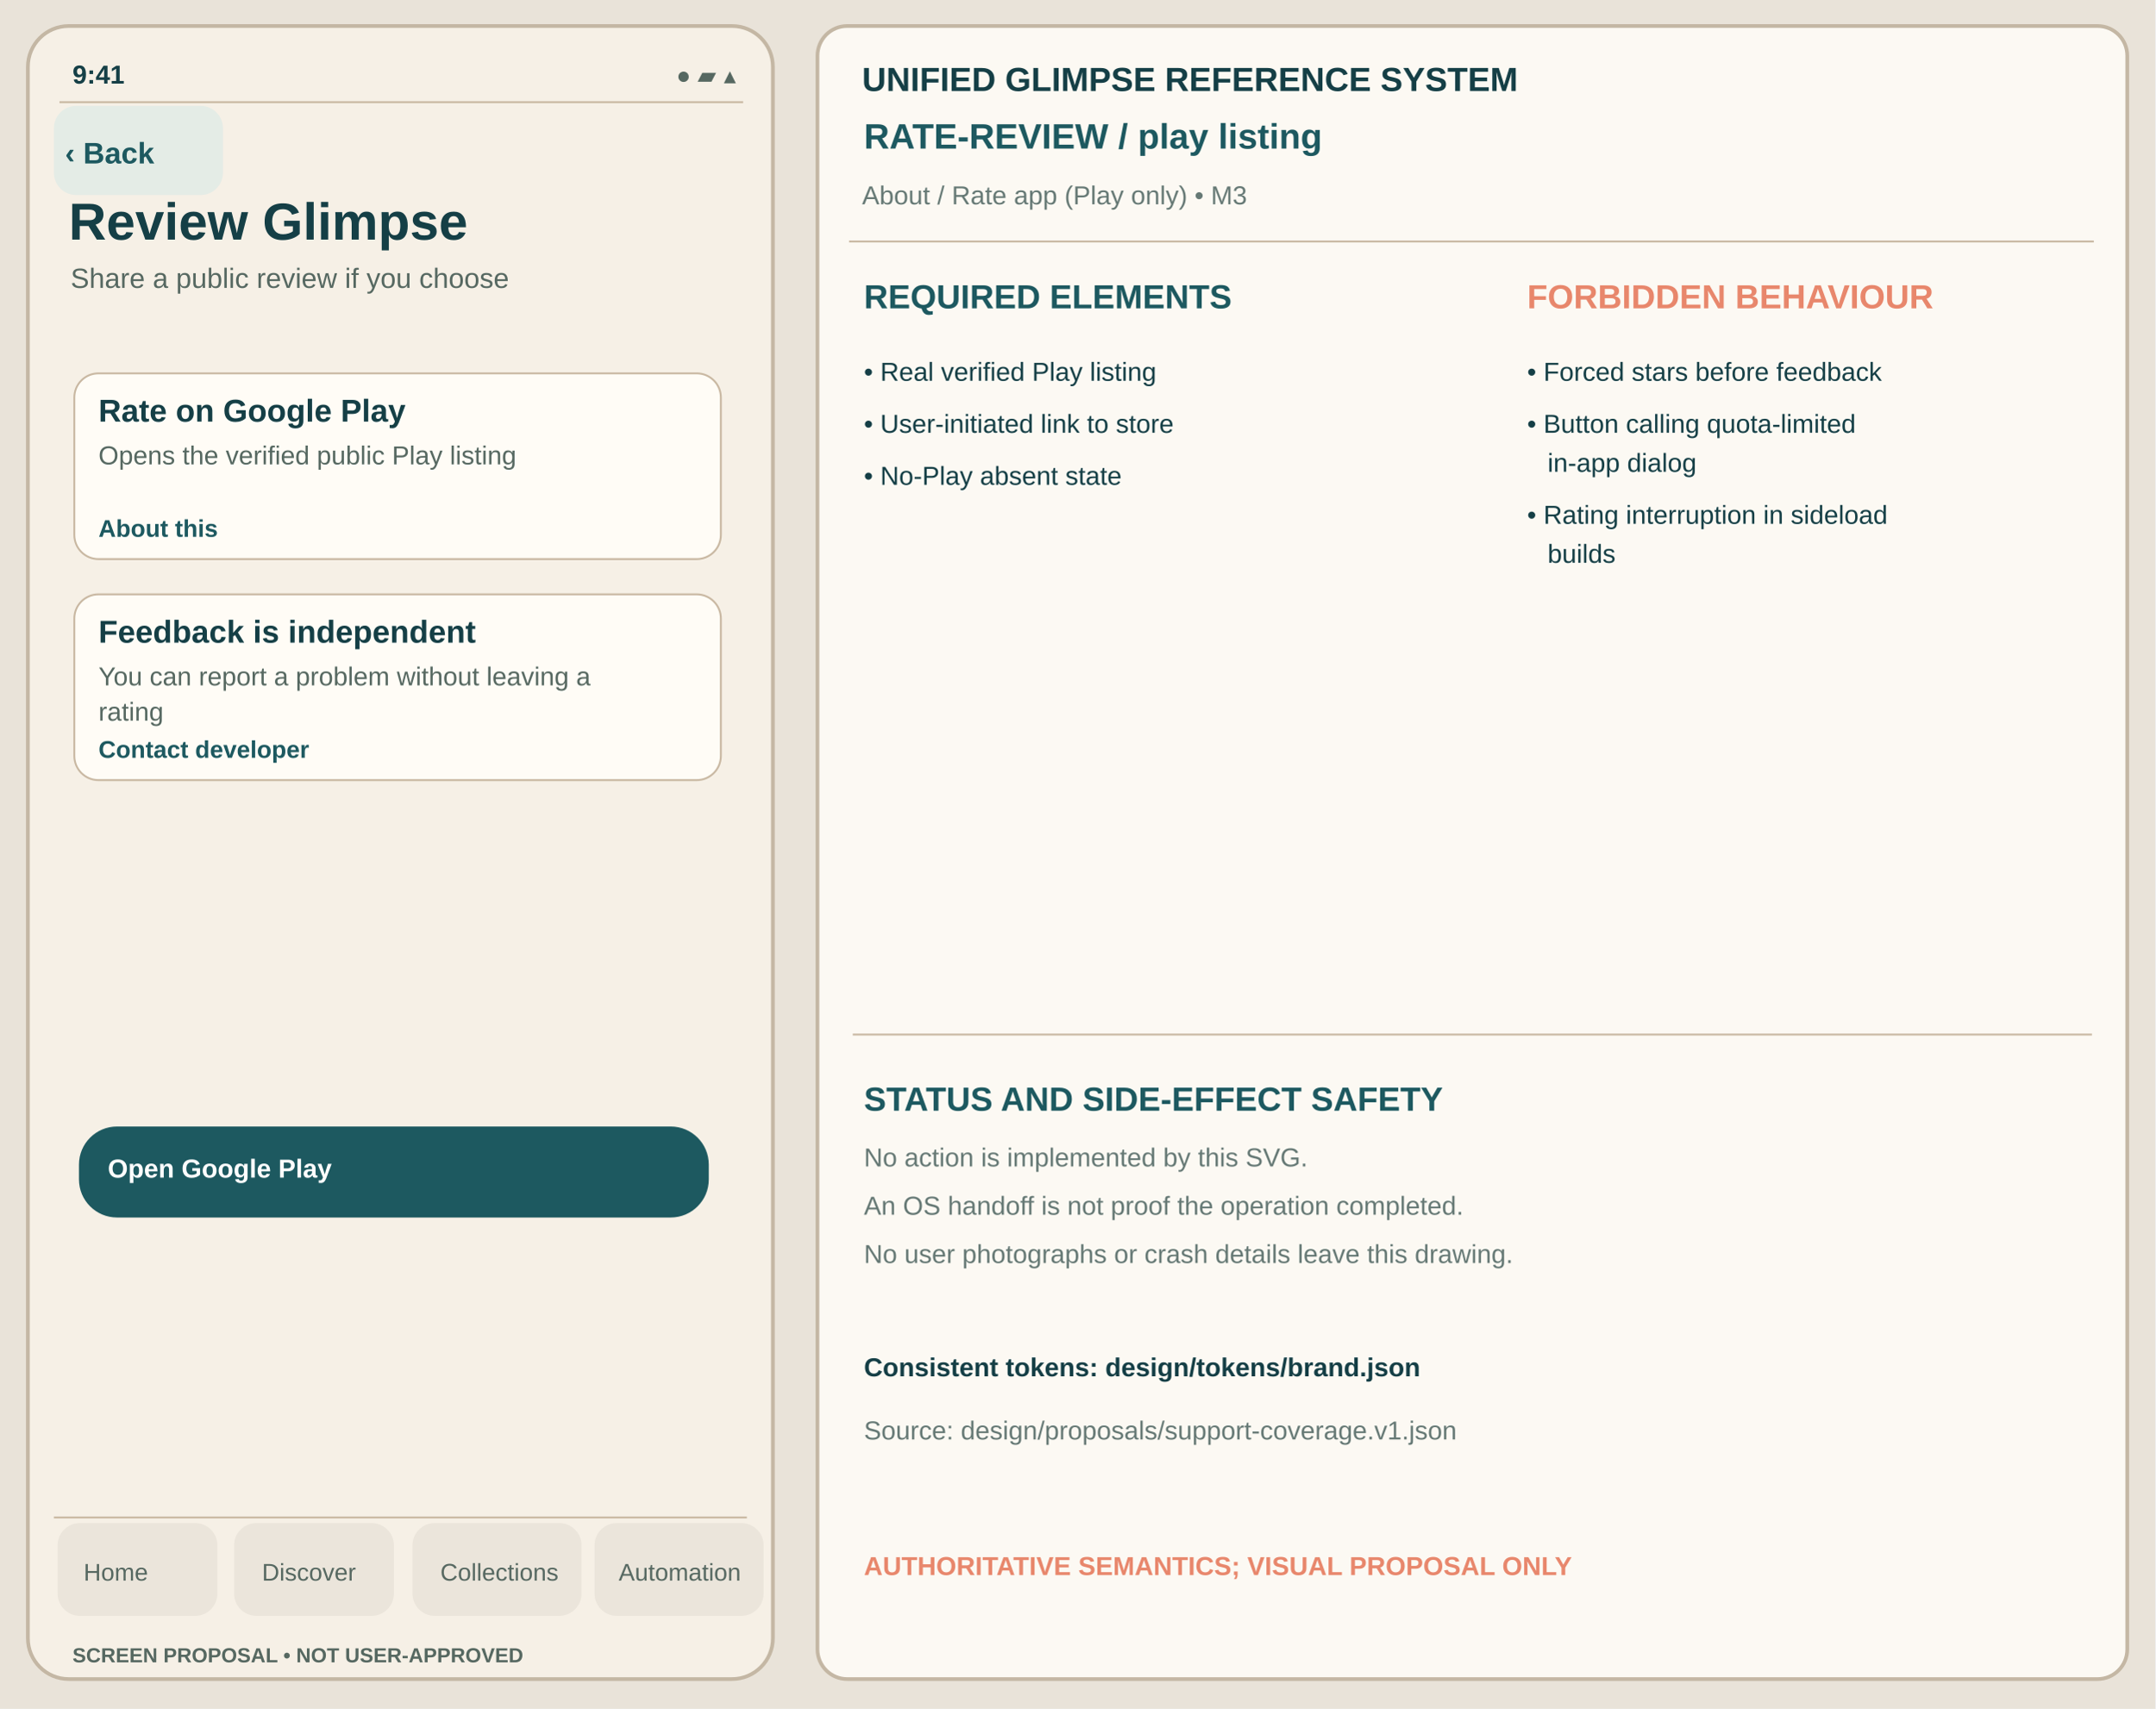
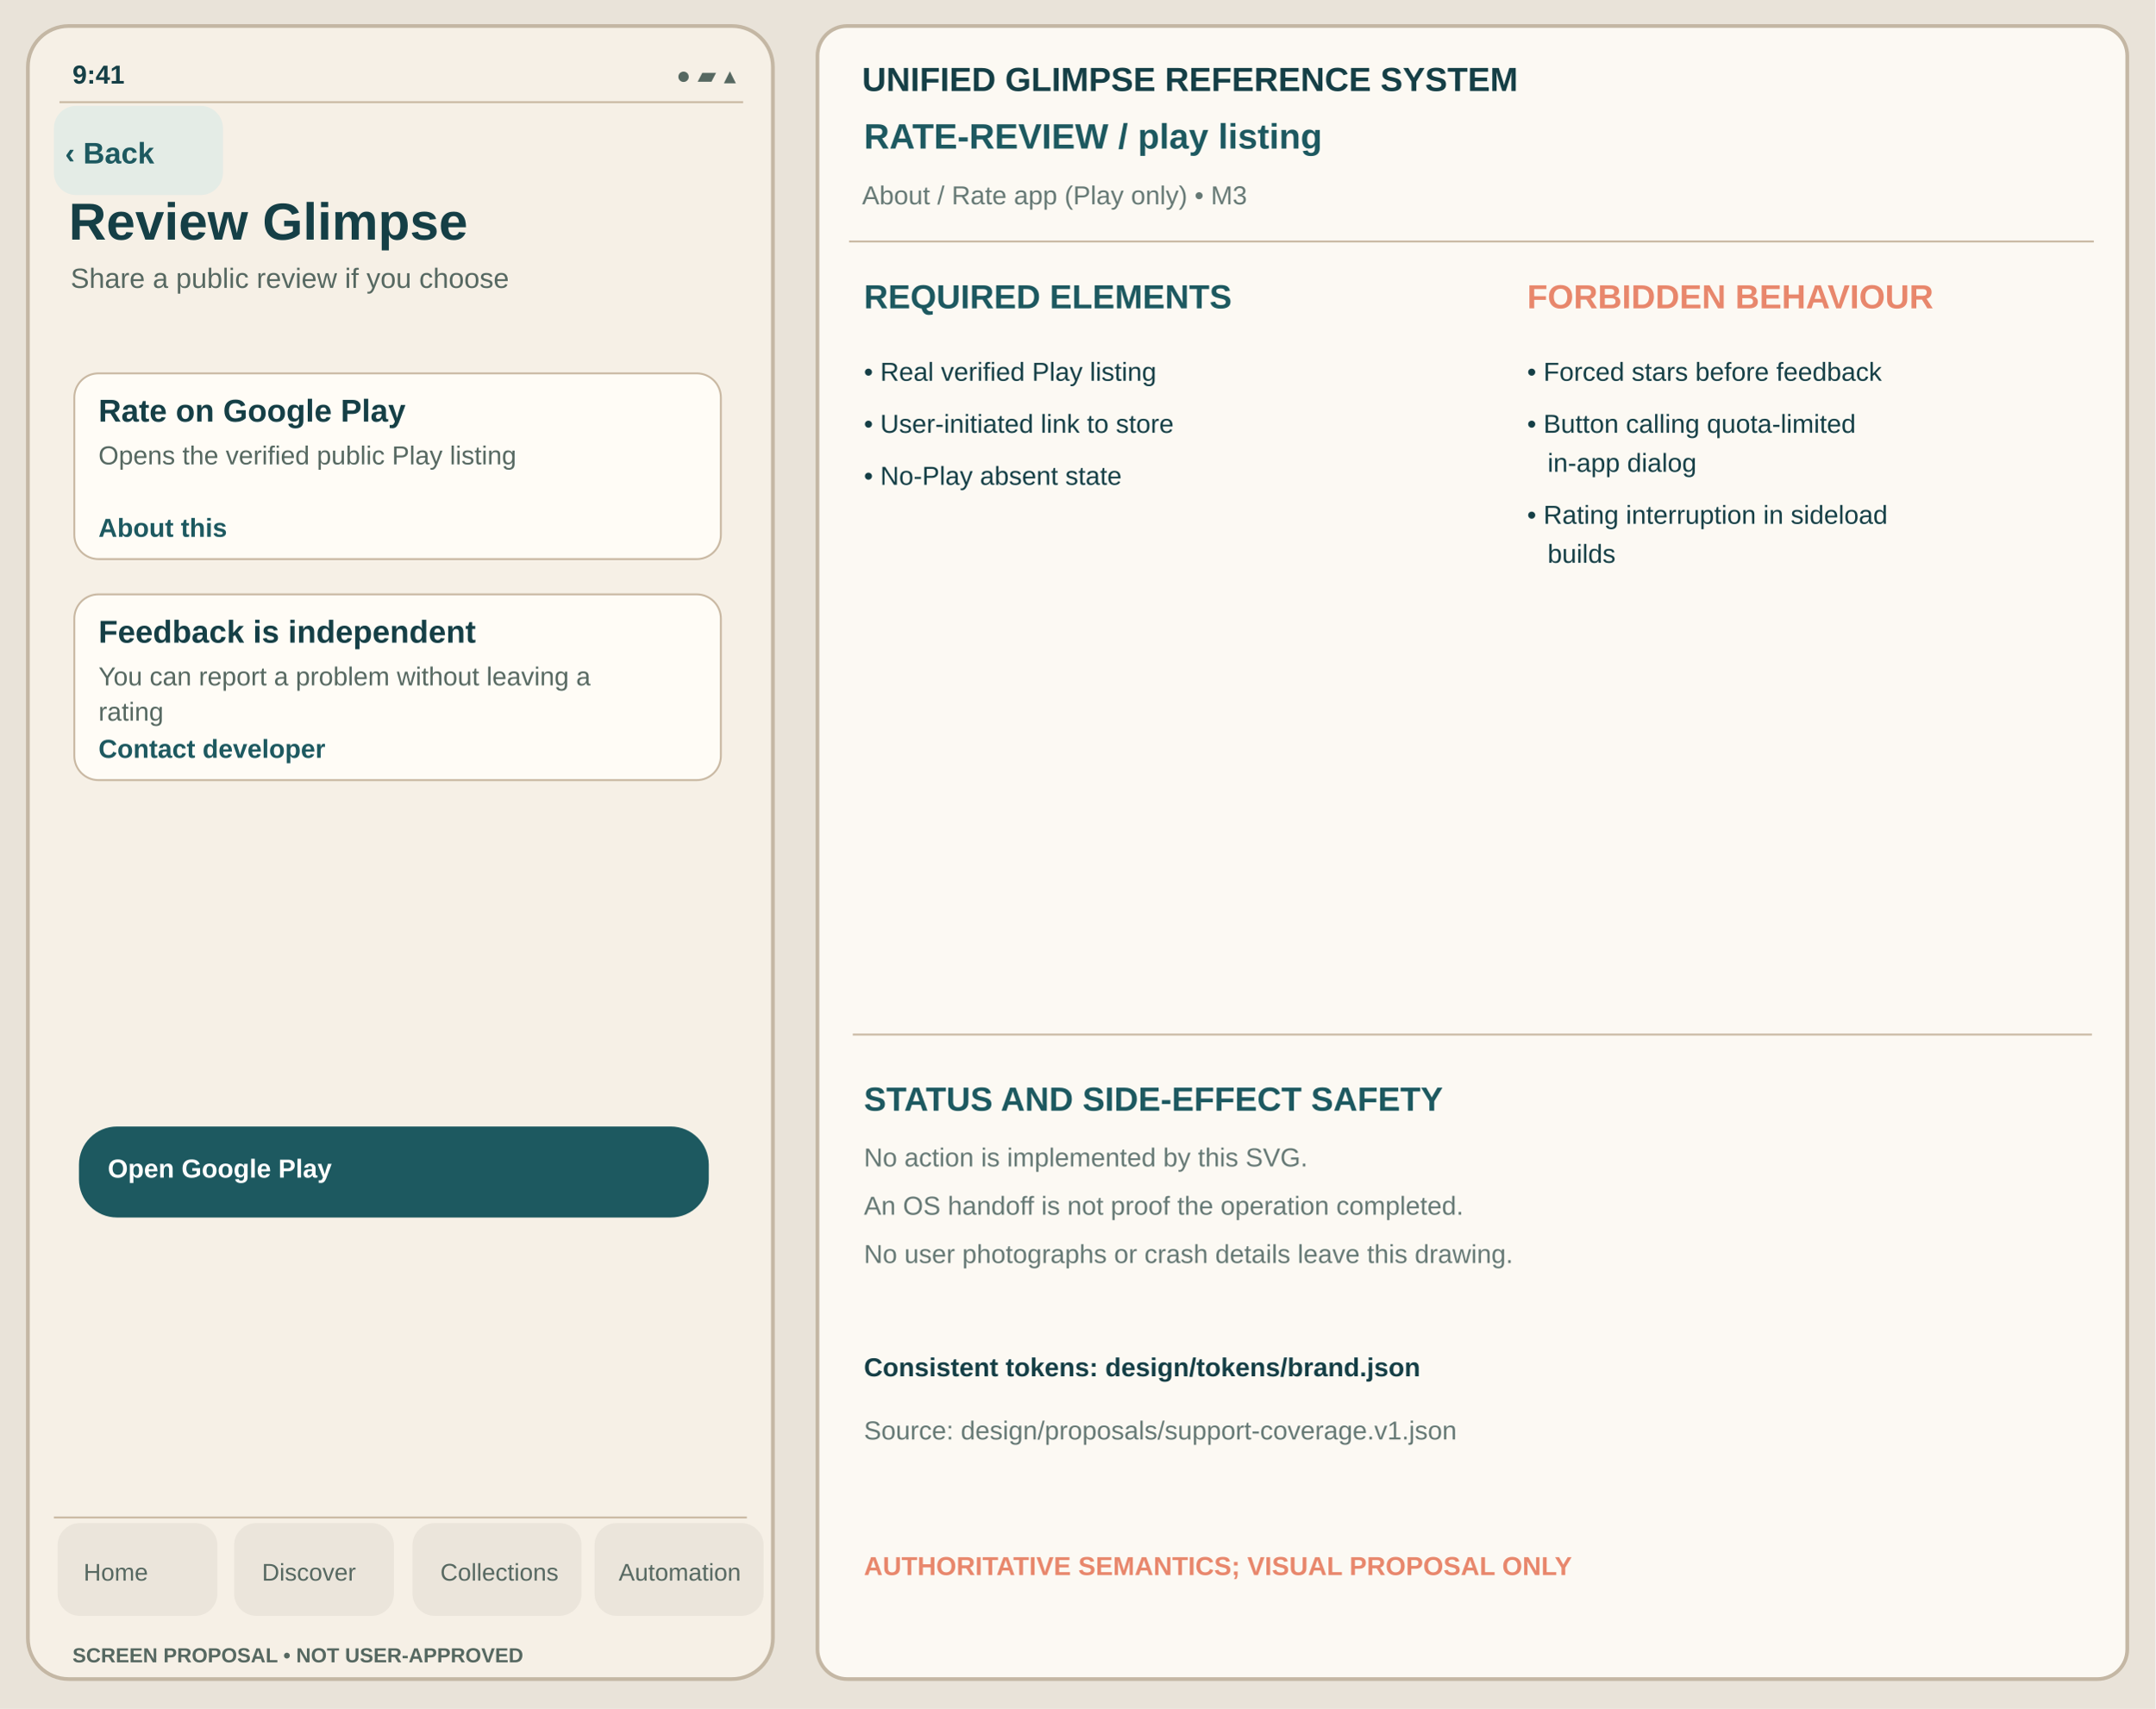
<svg xmlns="http://www.w3.org/2000/svg" viewBox="0 0 1160 920" width="1160" height="920" role="img" aria-label="Review Glimpse play-listing unapproved Glimpse visual reference">
  <rect width="1160" height="920" fill="#E9E3D9" />
  <rect x="15" y="14" width="401" height="890" rx="22" fill="#F6F0E6" stroke="#C4B7A4" stroke-width="2" />
  <text x="39" y="45" font-family="Arial,Helvetica,sans-serif" fill="#153F46" font-size="14" font-weight="600">9:41</text>
  <text x="364" y="45" font-family="Arial,Helvetica,sans-serif" fill="#566861" font-size="13" font-weight="400">●  ▰  ▴</text>
  <path d="M32 55h368" stroke="#C8B7A1" />
  <rect x="29" y="57" width="91" height="48" rx="12" fill="#E4ECE6" data-control="back" data-focus-order="1" data-hit-width="91" data-hit-height="48" />
  <text x="35" y="88" font-family="Arial,Helvetica,sans-serif" fill="#1D5960" font-size="16" font-weight="650">‹ Back</text>
  <text x="37" y="129" font-family="Arial,Helvetica,sans-serif" fill="#153F46" font-size="28" font-weight="700">Review Glimpse</text>
  <text x="38" y="155" font-family="Arial,Helvetica,sans-serif" fill="#566861" font-size="15" font-weight="400">Share a public review if you choose</text>
  <g id="support-body" transform="translate(0,-24)">
    <rect x="40" y="225" width="348" height="100" rx="13" fill="#FFFCF6" stroke="#C8B7A1" stroke-width="1" />
    <text x="53" y="251" font-family="Arial,Helvetica,sans-serif" fill="#153F46" font-size="17" font-weight="650">Rate on Google Play</text>
    <text x="53" y="274" font-family="Arial,Helvetica,sans-serif" fill="#566861" font-size="14" font-weight="400">Opens the verified public Play listing</text>
-     <text x="53" y="313" font-family="Arial,Helvetica,sans-serif" fill="#1D5960" font-size="13" font-weight="650">About this</text>
+     <text x="53" y="313" font-family="Arial,Helvetica,sans-serif" fill="#1D5960" font-size="14" font-weight="650">About this</text>
    <rect x="40" y="344" width="348" height="100" rx="13" fill="#FFFCF6" stroke="#C8B7A1" stroke-width="1" />
    <text x="53" y="370" font-family="Arial,Helvetica,sans-serif" fill="#153F46" font-size="17" font-weight="650">Feedback is independent</text>
    <text x="53" y="393" font-family="Arial,Helvetica,sans-serif" fill="#566861" font-size="14" font-weight="400">You can report a problem without leaving a</text>
    <text x="53" y="412" font-family="Arial,Helvetica,sans-serif" fill="#566861" font-size="14" font-weight="400">rating</text>
-     <text x="53" y="432" font-family="Arial,Helvetica,sans-serif" fill="#1D5960" font-size="13" font-weight="650">Contact developer</text>
-     <rect x="43" y="631" width="338" height="48" rx="20" fill="#1D5960" stroke="#1D5960" stroke-width="1" />
+     <text x="53" y="432" font-family="Arial,Helvetica,sans-serif" fill="#1D5960" font-size="14" font-weight="650">Contact developer</text>
+     <rect x="43" y="631" width="338" height="48" rx="20" fill="#1D5960" stroke="#1D5960" stroke-width="1" data-control="task-open-google-play" data-focus-order="10" data-hit-width="338" data-hit-height="48" data-action-label="Open Google Play" />
    <text x="58" y="658" font-family="Arial,Helvetica,sans-serif" fill="#FFFFFF" font-size="14" font-weight="650">Open Google Play</text>
  </g>
  <path d="M29 817h373" stroke="#C8B7A1" />
  <g id="support-navigation" aria-label="Four tab destinations; static touch region proposal only">
    <rect x="31" y="820" width="86" height="50" rx="12" fill="#EBE5DB" data-control="nav-home" data-focus-order="90" data-hit-width="86" data-hit-height="50" />
    <rect x="126" y="820" width="86" height="50" rx="12" fill="#EBE5DB" data-control="nav-discover" data-focus-order="91" data-hit-width="86" data-hit-height="50" />
    <rect x="222" y="820" width="91" height="50" rx="12" fill="#EBE5DB" data-control="nav-collections" data-focus-order="92" data-hit-width="91" data-hit-height="50" />
    <rect x="320" y="820" width="91" height="50" rx="12" fill="#EBE5DB" data-control="nav-automation" data-focus-order="93" data-hit-width="91" data-hit-height="50" />
  </g>
  <text x="45" y="851" font-family="Arial,Helvetica,sans-serif" fill="#566861" font-size="13" font-weight="500">Home</text>
  <text x="141" y="851" font-family="Arial,Helvetica,sans-serif" fill="#566861" font-size="13" font-weight="500">Discover</text>
  <text x="237" y="851" font-family="Arial,Helvetica,sans-serif" fill="#566861" font-size="13" font-weight="500">Collections</text>
  <text x="333" y="851" font-family="Arial,Helvetica,sans-serif" fill="#566861" font-size="13" font-weight="500">Automation</text>
  <text x="39" y="895" font-family="Arial,Helvetica,sans-serif" fill="#566861" font-size="11" font-weight="650">SCREEN PROPOSAL • NOT USER-APPROVED</text>
  <rect x="440" y="14" width="705" height="890" rx="16" fill="#FCF9F3" stroke="#C4B7A4" stroke-width="2" />
  <text x="464" y="49" font-family="Arial,Helvetica,sans-serif" fill="#153F46" font-size="18" font-weight="700">UNIFIED GLIMPSE REFERENCE SYSTEM</text>
  <text x="465" y="80" font-family="Arial,Helvetica,sans-serif" fill="#1D5960" font-size="19" font-weight="650">RATE-REVIEW  /  play listing</text>
  <text x="464" y="110" font-family="Arial,Helvetica,sans-serif" fill="#667975" font-size="14" font-weight="400">About / Rate app (Play only)  •  M3</text>
  <path d="M457 130h670" stroke="#C8B7A1" />
  <text x="465" y="166" font-family="Arial,Helvetica,sans-serif" fill="#1D5960" font-size="18" font-weight="700">REQUIRED ELEMENTS</text>
  <text x="822" y="166" font-family="Arial,Helvetica,sans-serif" fill="#E8876C" font-size="18" font-weight="700">FORBIDDEN BEHAVIOUR</text>
  <text x="465" y="205" font-family="Arial,Helvetica,sans-serif" fill="#153F46" font-size="14" font-weight="400">• Real verified Play listing</text>
  <text x="465" y="233" font-family="Arial,Helvetica,sans-serif" fill="#153F46" font-size="14" font-weight="400">• User-initiated link to store</text>
  <text x="465" y="261" font-family="Arial,Helvetica,sans-serif" fill="#153F46" font-size="14" font-weight="400">• No-Play absent state</text>
  <text x="822" y="205" font-family="Arial,Helvetica,sans-serif" fill="#153F46" font-size="14" font-weight="400">• Forced stars before feedback</text>
  <text x="822" y="233" font-family="Arial,Helvetica,sans-serif" fill="#153F46" font-size="14" font-weight="400">• Button calling quota-limited</text>
  <text x="833" y="254" font-family="Arial,Helvetica,sans-serif" fill="#153F46" font-size="14" font-weight="400">in-app dialog</text>
  <text x="822" y="282" font-family="Arial,Helvetica,sans-serif" fill="#153F46" font-size="14" font-weight="400">• Rating interruption in sideload</text>
  <text x="833" y="303" font-family="Arial,Helvetica,sans-serif" fill="#153F46" font-size="14" font-weight="400">builds</text>
  <path d="M459 557h667" stroke="#C8B7A1" />
  <text x="465" y="598" font-family="Arial,Helvetica,sans-serif" fill="#1D5960" font-size="18" font-weight="700">STATUS AND SIDE-EFFECT SAFETY</text>
  <text x="465" y="628" font-family="Arial,Helvetica,sans-serif" fill="#667975" font-size="14" font-weight="400">No action is implemented by this SVG.</text>
  <text x="465" y="654" font-family="Arial,Helvetica,sans-serif" fill="#667975" font-size="14" font-weight="400">An OS handoff is not proof the operation completed.</text>
  <text x="465" y="680" font-family="Arial,Helvetica,sans-serif" fill="#667975" font-size="14" font-weight="400">No user photographs or crash details leave this drawing.</text>
  <text x="465" y="741" font-family="Arial,Helvetica,sans-serif" fill="#153F46" font-size="14" font-weight="650">Consistent tokens: design/tokens/brand.json</text>
  <text x="465" y="775" font-family="Arial,Helvetica,sans-serif" fill="#667975" font-size="14" font-weight="400">Source: design/proposals/support-coverage.v1.json</text>
  <text x="465" y="848" font-family="Arial,Helvetica,sans-serif" fill="#E8876C" font-size="14" font-weight="700">AUTHORITATIVE SEMANTICS; VISUAL PROPOSAL ONLY</text>
</svg>
